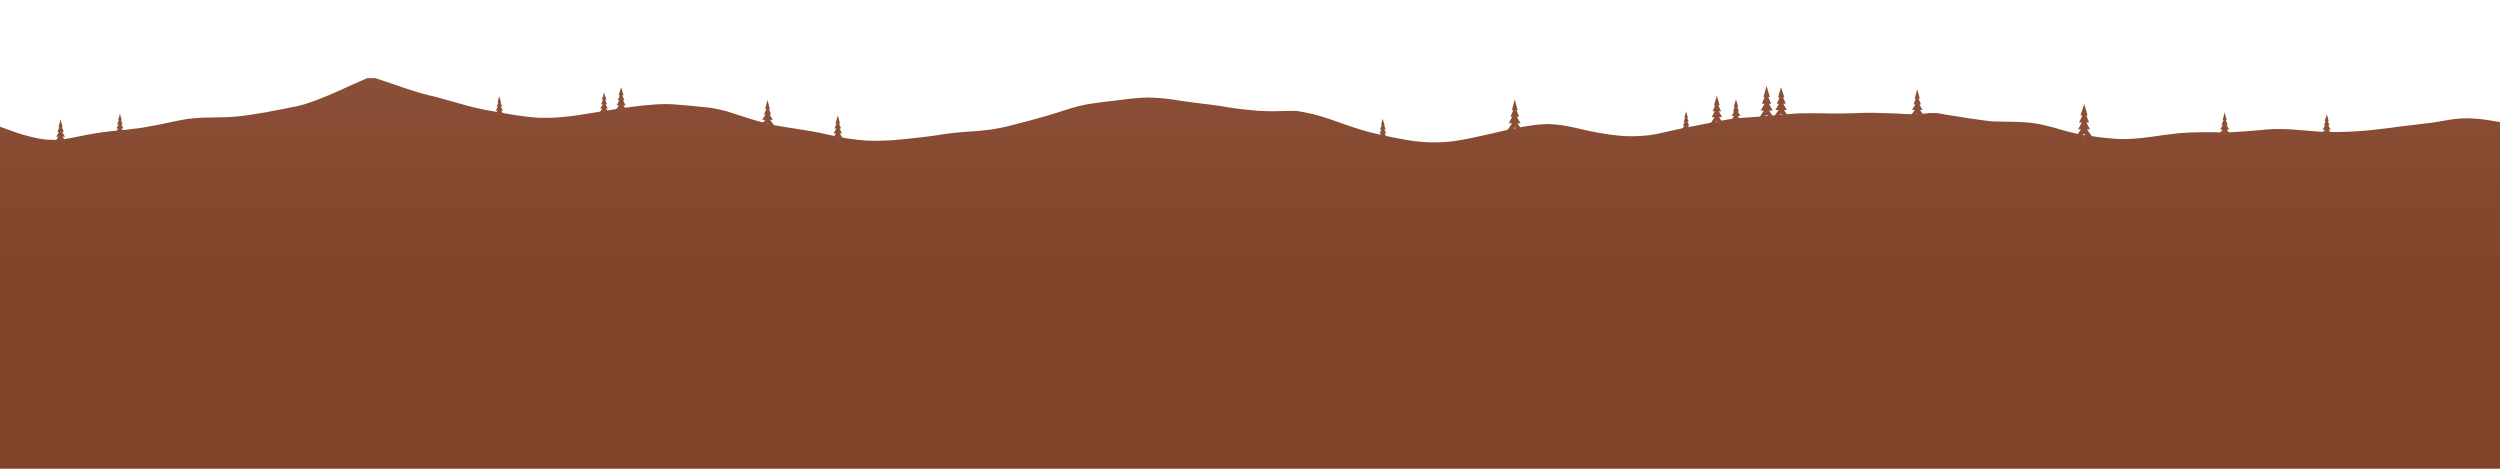
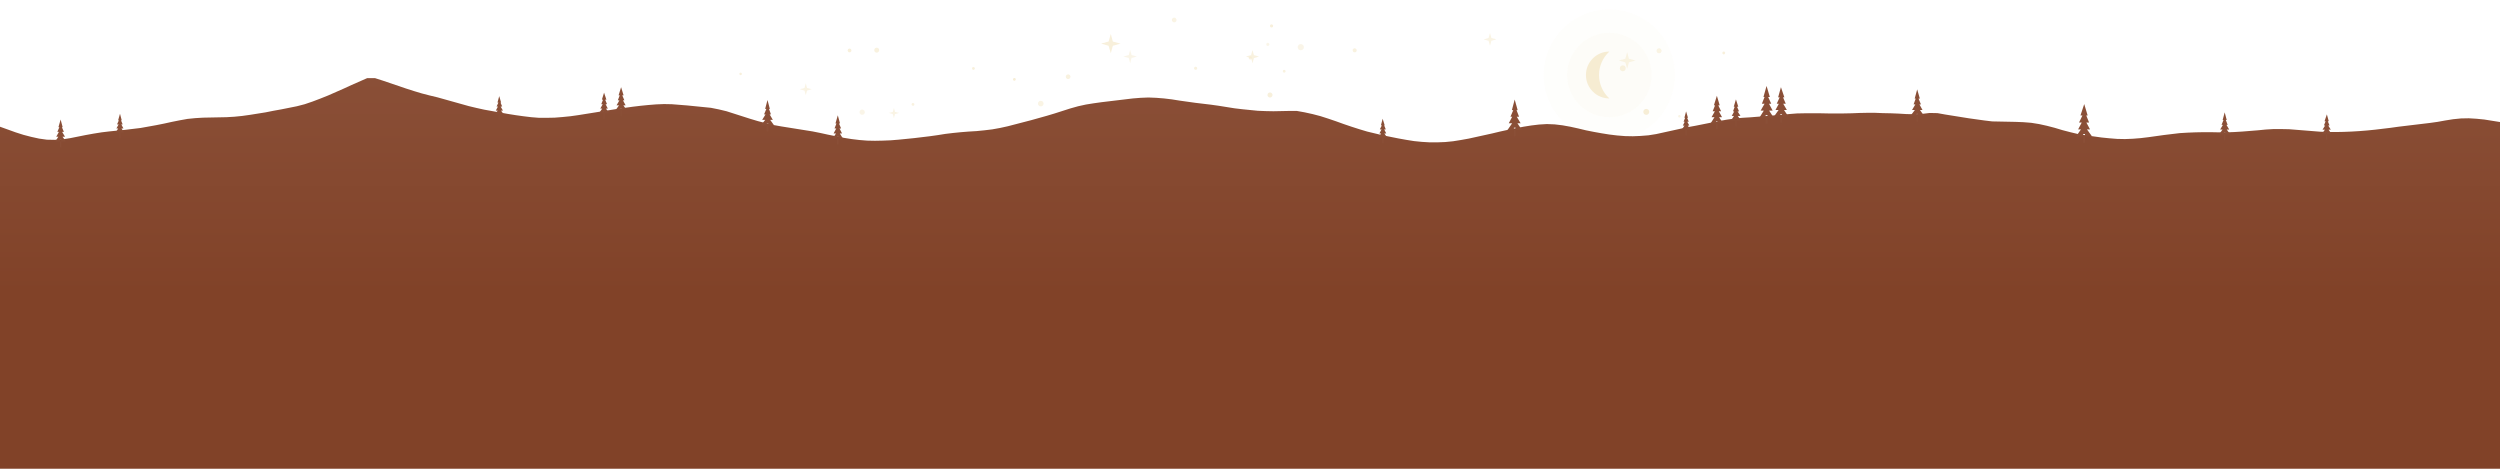
<svg xmlns="http://www.w3.org/2000/svg" viewBox="0 0 1600 300" preserveAspectRatio="xMidYMax slice">
  <defs>
    <linearGradient id="g612" x1="0" y1="0" x2="0" y2="1">
      <stop offset="0" stop-color="#8a4f37" />
      <stop offset=".55" stop-color="#814228" />
    </linearGradient>
  </defs>
+   <circle cx="1030" cy="48" r="42" fill="#f6ecd2" opacity=".07" />
+   <circle cx="1030" cy="48" r="27" fill="#f6ecd2" opacity=".1" />
+   <path d="M1030 33A15 15 0 0 0 1030 63A20.3 20.3 0 0 1 1030 33Z" fill="#f6ecd2" />
+   <circle cx="813.8" cy="16.6" r="1" fill="#f6ecd2" opacity="0.8" />
+   <circle cx="811.4" cy="28.4" r="1" fill="#f6ecd2" opacity="0.5" />
+   <circle cx="666.1" cy="66.3" r="1.8" fill="#f6ecd2" opacity="0.6" />
+   <circle cx="551.8" cy="71.8" r="1.7" fill="#f6ecd2" opacity="0.5" />
+   <circle cx="867" cy="32.2" r="1.3" fill="#f6ecd2" opacity="0.7" />
+   <path d="M515.7 53.3L516.5 56.3L519.5 57.1L516.5 58L515.7 60.9L514.9 58L511.9 57.1L514.9 56.3Z" fill="#f6ecd2" opacity="0.6" />
+   <circle cx="1038.6" cy="43.7" r="1.9" fill="#f6ecd2" opacity="0.7" />
+   <circle cx="543.7" cy="32.3" r="1.2" fill="#f6ecd2" opacity="0.8" />
+   <path d="M723.3 31.9L724.2 35.2L727.6 36.2L724.2 37.1L723.3 40.5L722.4 37.1L719 36.2L722.4 35.2Z" fill="#f6ecd2" opacity="0.5" />
+   <circle cx="561.1" cy="32.1" r="1.6" fill="#f6ecd2" opacity="0.7" />
+   <circle cx="751.5" cy="12.8" r="1.5" fill="#f6ecd2" opacity="0.6" />
+   <circle cx="1074.8" cy="74.4" r="0.8" fill="#f6ecd2" opacity="0.6" />
+   <circle cx="474" cy="47.3" r="0.8" fill="#f6ecd2" opacity="0.8" />
+   <circle cx="649.2" cy="50.8" r="0.9" fill="#f6ecd2" opacity="0.9" />
+   <circle cx="1053.6" cy="71.6" r="1.9" fill="#f6ecd2" opacity="0.9" />
+   <path d="M801.6 32L802.5 35.3L805.8 36.2L802.5 37.2L801.6 40.5L800.7 37.2L797.4 36.2L800.7 35.3Z" fill="#f6ecd2" opacity="0.7" />
+   <circle cx="1103.2" cy="33.9" r="0.9" fill="#f6ecd2" opacity="0.8" />
+   <path d="M1041.4 33.4L1042.5 37.6L1046.7 38.7L1042.5 39.9L1041.4 44L1040.2 39.9L1036.1 38.7L1040.2 37.6Z" fill="#f6ecd2" opacity="0.6" />
+   <circle cx="765.2" cy="43.7" r="1" fill="#f6ecd2" opacity="0.7" />
+   <circle cx="832.5" cy="30.2" r="2" fill="#f6ecd2" opacity="0.5" />
+   <circle cx="584.3" cy="66.8" r="0.9" fill="#f6ecd2" opacity="0.7" />
+   <circle cx="1061.8" cy="32.5" r="1.6" fill="#f6ecd2" opacity="0.6" />
+   <circle cx="623" cy="43.8" r="0.9" fill="#f6ecd2" opacity="0.8" />
+   <circle cx="683.6" cy="49.1" r="1.5" fill="#f6ecd2" opacity="0.7" />
+   <path d="M572.1 69.1L572.8 71.6L575.3 72.3L572.8 73L572.1 75.6L571.4 73L568.8 72.3L571.4 71.6Z" fill="#f6ecd2" opacity="0.6" />
+   <circle cx="812.8" cy="60.8" r="1.6" fill="#f6ecd2" opacity="0.8" />
+   <path d="M710.9 21.7L712.2 26.6L717.1 27.9L712.2 29.3L710.9 34.1L709.5 29.3L704.7 27.9L709.5 26.6Z" fill="#f6ecd2" opacity="0.8" />
+   <circle cx="821.9" cy="45.6" r="0.9" fill="#f6ecd2" opacity="0.7" />
+   <path d="M953.6 21.1L954.5 24.3L957.7 25.2L954.5 26.1L953.6 29.3L952.7 26.1L949.5 25.2L952.7 24.3Z" fill="#f6ecd2" opacity="0.6" />
+   <circle cx="800.2" cy="37.1" r="1" fill="#f6ecd2" opacity="0.7" />
  <path d="M-5 300 L-5 79.2 L0 81.1 L5 82.9 L10 84.7 L15 86.3 L20 87.6 L25 88.7 L30 89.4 L35 89.5 L40 89.2 L45 88.4 L50 87.4 L55 86.4 L60 85.5 L65 84.7 L70 84.1 L75 83.6 L80 83.1 L85 82.5 L90 81.9 L95 81 L100 80.1 L105 79.1 L110 78 L115 77 L120 76.1 L125 75.6 L130 75.3 L135 75.2 L140 75.1 L145 75 L150 74.7 L155 74.2 L160 73.5 L165 72.7 L170 71.9 L175 70.9 L180 70 L185 69 L190 68 L195 66.7 L200 65 L205 63.1 L210 61.1 L215 58.9 L220 56.7 L225 54.4 L230 52.2 L235 50 L240 50 L245 51.6 L250 53.3 L255 55 L260 56.7 L265 58.3 L270 59.8 L275 61.1 L280 62.3 L285 63.7 L290 65.1 L295 66.5 L300 67.9 L305 69.1 L310 70.2 L315 71.1 L320 72 L325 72.9 L330 73.7 L335 74.4 L340 75 L345 75.4 L350 75.4 L355 75.3 L360 74.9 L365 74.4 L370 73.7 L375 72.9 L380 72.1 L385 71.3 L390 70.5 L395 69.7 L400 69 L405 68.3 L410 67.7 L415 67.2 L420 66.8 L425 66.6 L430 66.7 L435 67.1 L440 67.5 L445 68 L450 68.5 L455 69 L460 70 L465 71.2 L470 72.8 L475 74.4 L480 76 L485 77.5 L490 78.8 L495 80 L500 80.9 L505 81.7 L510 82.5 L515 83.3 L520 84.1 L525 85.1 L530 86.2 L535 87.2 L540 88.2 L545 89 L550 89.6 L555 90 L560 90.1 L565 90 L570 89.8 L575 89.4 L580 88.9 L585 88.4 L590 87.8 L595 87.2 L600 86.5 L605 85.7 L610 85.1 L615 84.6 L620 84.2 L625 83.9 L630 83.4 L635 82.8 L640 81.9 L645 80.8 L650 79.5 L655 78.2 L660 76.9 L665 75.5 L670 74.1 L675 72.6 L680 71 L685 69.4 L690 68 L695 66.9 L700 66.1 L705 65.4 L710 64.8 L715 64.2 L720 63.6 L725 63 L730 62.6 L735 62.4 L740 62.6 L745 63 L750 63.6 L755 64.4 L760 65.1 L765 65.8 L770 66.4 L775 67 L780 67.7 L785 68.5 L790 69.3 L795 69.9 L800 70.4 L805 70.9 L810 71.1 L815 71.2 L820 71.1 L825 71 L830 71 L835 71.9 L840 73 L845 74.3 L850 75.9 L855 77.6 L860 79.4 L865 81.1 L870 82.7 L875 84.2 L880 85.4 L885 86.6 L890 87.6 L895 88.6 L900 89.5 L905 90.3 L910 90.8 L915 91.1 L920 91.1 L925 90.9 L930 90.4 L935 89.6 L940 88.7 L945 87.6 L950 86.5 L955 85.4 L960 84.2 L965 83.1 L970 82.1 L975 81.1 L980 80.3 L985 79.7 L990 79.4 L995 79.6 L1000 80.2 L1005 81.1 L1010 82.2 L1015 83.4 L1020 84.4 L1025 85.3 L1030 86.1 L1035 86.7 L1040 87.1 L1045 87.2 L1050 87 L1055 86.6 L1060 85.8 L1065 84.7 L1070 83.6 L1075 82.5 L1080 81.4 L1085 80.5 L1090 79.5 L1095 78.5 L1100 77.5 L1105 76.6 L1110 75.9 L1115 75.4 L1120 75.1 L1125 74.7 L1130 74.3 L1135 73.9 L1140 73.5 L1145 73 L1150 72.6 L1155 72.5 L1160 72.5 L1165 72.5 L1170 72.6 L1175 72.6 L1180 72.6 L1185 72.5 L1190 72.3 L1195 72.2 L1200 72.2 L1205 72.4 L1210 72.5 L1215 72.7 L1220 73 L1225 73.1 L1230 72.9 L1235 72.3 L1240 72.4 L1245 73.3 L1250 74.1 L1255 74.9 L1260 75.7 L1265 76.4 L1270 77.1 L1275 77.7 L1280 77.8 L1285 77.9 L1290 78 L1295 78.2 L1300 78.6 L1305 79.4 L1310 80.5 L1315 81.8 L1320 83.3 L1325 84.6 L1330 85.8 L1335 86.6 L1340 87.3 L1345 88 L1350 88.5 L1355 88.9 L1360 89 L1365 88.8 L1370 88.4 L1375 87.8 L1380 87.1 L1385 86.4 L1390 85.8 L1395 85.2 L1400 84.9 L1405 84.7 L1410 84.6 L1415 84.6 L1420 84.7 L1425 84.7 L1430 84.5 L1435 84.2 L1440 83.8 L1445 83.4 L1450 82.9 L1455 82.6 L1460 82.6 L1465 82.7 L1470 83.1 L1475 83.5 L1480 83.9 L1485 84.3 L1490 84.5 L1495 84.5 L1500 84.4 L1505 84.2 L1510 83.9 L1515 83.5 L1520 83 L1525 82.4 L1530 81.8 L1535 81.1 L1540 80.5 L1545 79.9 L1550 79.3 L1555 78.7 L1560 78 L1565 77.1 L1570 76.3 L1575 75.8 L1580 75.7 L1585 76 L1590 76.5 L1595 77.3 L1600 78.1 L1605 78.9 L1605 300 Z" fill="url(#g612)" />
  <path d="M38.4 94.3 L38.4 89.5 L39.2 89.5 L39.2 94.3ZM38.8 76.5 L37.4 81.4 L40.1 81.4ZM38.8 79.5 L36.7 84.4 L40.9 84.4ZM38.7 82.6 L36 87.5 L41.6 87.5ZM38.6 85.6 L35.4 90.5 L42.2 90.5ZM76.4 88.4 L76.4 83.9 L77.1 83.9 L77.1 88.4ZM76.8 72.8 L75.6 77 L77.9 77ZM76.8 75.4 L74.9 79.6 L78.5 79.6ZM76.8 78 L74.5 82.2 L79 82.2ZM76.7 80.6 L74 84.8 L79.4 84.8ZM319.2 76.9 L319.2 72.5 L319.9 72.5 L319.9 76.9ZM319.5 61.5 L318.4 65.6 L320.7 65.6ZM319.7 64.1 L317.8 68.2 L321.4 68.2ZM319.5 66.6 L317.3 70.8 L321.9 70.8ZM319.6 69.2 L316.8 73.3 L322.4 73.3ZM386.2 76 L386.2 71.4 L387 71.4 L387 76ZM386.6 59.3 L385.2 63.8 L388.1 63.8ZM386.6 62.1 L384.8 66.7 L388.5 66.7ZM386.7 64.9 L384.2 69.5 L389 69.5ZM386.6 67.8 L383.5 72.3 L389.8 72.3ZM397.1 74.3 L397.1 69.5 L397.9 69.5 L397.9 74.3ZM397.5 55.8 L395.9 61 L399.1 61ZM397.4 59 L395.4 64.2 L399.6 64.2ZM397.6 62.2 L394.6 67.4 L400.4 67.4ZM397.6 65.4 L393.9 70.6 L401.1 70.6ZM490.7 84.1 L490.7 79.1 L491.7 79.1 L491.7 84.1ZM491.2 64 L489.7 69.7 L492.7 69.7ZM491.4 67.5 L489 73.2 L493.4 73.2ZM491.3 71 L487.8 76.7 L494.6 76.7ZM491.4 74.6 L487 80.2 L495.4 80.2ZM535.7 92.5 L535.7 87.6 L536.6 87.6 L536.6 92.5ZM536.2 73.8 L534.7 79 L537.6 79ZM536.1 77 L534.1 82.2 L538.3 82.2ZM536.3 80.2 L533.5 85.4 L538.9 85.4ZM536.3 83.5 L532.9 88.7 L539.5 88.7ZM884.7 91.6 L884.7 87.1 L885.4 87.1 L885.4 91.6ZM884.9 76 L883.8 80.2 L886.2 80.2ZM885.2 78.6 L883.1 82.8 L886.9 82.8ZM885.1 81.2 L882.8 85.4 L887.2 85.4ZM884.9 83.8 L882.3 88 L887.7 88ZM968.9 87.2 L968.9 81.7 L970 81.7 L970 87.2ZM969.4 63.7 L967.6 70.5 L971.3 70.5ZM969.6 67.9 L966.7 74.7 L972.2 74.7ZM969.2 72.1 L965.6 78.9 L973.2 78.9ZM969.5 76.4 L964.8 83.2 L974 83.2ZM1078.8 86.6 L1078.8 82.1 L1079.5 82.1 L1079.5 86.6ZM1079.1 71.3 L1078 75.4 L1080.3 75.4ZM1079.1 73.8 L1077.5 77.9 L1080.8 77.9ZM1079 76.3 L1077 80.4 L1081.2 80.4ZM1079.1 78.9 L1076.3 83 L1082 83ZM1098.3 82.7 L1098.3 77.5 L1099.3 77.5 L1099.3 82.7ZM1098.8 61.3 L1096.9 67.4 L1100.6 67.4ZM1098.6 65.1 L1096.1 71.2 L1101.5 71.2ZM1098.8 68.9 L1095.4 75 L1102.1 75ZM1098.7 72.7 L1094.9 78.8 L1102.7 78.8ZM1110.7 80.8 L1110.7 76.1 L1111.4 76.1 L1111.4 80.8ZM1111 63.6 L1109.6 68.3 L1112.5 68.3ZM1110.9 66.5 L1109.1 71.3 L1113 71.3ZM1110.9 69.5 L1108.3 74.2 L1113.9 74.2ZM1110.9 72.4 L1107.9 77.1 L1114.2 77.1ZM1130 79.2 L1130 73.7 L1131.2 73.7 L1131.2 79.2ZM1130.6 55 L1128.6 62.1 L1132.7 62.1ZM1130.4 59.4 L1127.6 66.4 L1133.6 66.4ZM1130.8 63.8 L1126.8 70.8 L1134.5 70.8ZM1130.5 68.1 L1126.1 75.2 L1135.1 75.2ZM1139.4 78.5 L1139.4 73.1 L1140.5 73.1 L1140.5 78.5ZM1139.8 55.8 L1138 62.3 L1142 62.3ZM1140.1 59.9 L1137.1 66.4 L1142.9 66.4ZM1139.8 63.9 L1136.3 70.4 L1143.6 70.4ZM1140.1 67.9 L1135.4 74.5 L1144.5 74.5ZM1226.6 78 L1226.6 72.9 L1227.5 72.9 L1227.5 78ZM1227 57.2 L1225.4 63.1 L1228.7 63.1ZM1226.9 60.8 L1224.7 66.8 L1229.4 66.8ZM1227.2 64.5 L1223.7 70.4 L1230.4 70.4ZM1227.2 68.2 L1222.7 74.1 L1231.4 74.1ZM1333.2 91.4 L1333.2 85.8 L1334.4 85.8 L1334.4 91.4ZM1333.9 66.6 L1331.5 73.9 L1336.1 73.9ZM1334.1 71.1 L1330.6 78.4 L1337 78.4ZM1333.8 75.6 L1330 82.8 L1337.6 82.8ZM1333.7 80.1 L1328.7 87.3 L1338.9 87.3ZM1423.4 89.7 L1423.4 84.9 L1424.2 84.9 L1424.2 89.7ZM1423.8 71.9 L1422.5 76.8 L1425.1 76.8ZM1423.8 74.9 L1421.8 79.9 L1425.7 79.9ZM1423.8 78 L1420.9 82.9 L1426.7 82.9ZM1423.8 81 L1420.3 85.9 L1427.2 85.9ZM1488.7 89.4 L1488.7 84.8 L1489.4 84.8 L1489.4 89.4ZM1489.2 73.2 L1487.7 77.6 L1490.4 77.6ZM1489.1 75.9 L1487.3 80.3 L1490.9 80.3ZM1489.1 78.7 L1486.4 83 L1491.7 83ZM1489.1 81.4 L1485.9 85.8 L1492.3 85.8Z" fill="#8a4f37" />
</svg>
